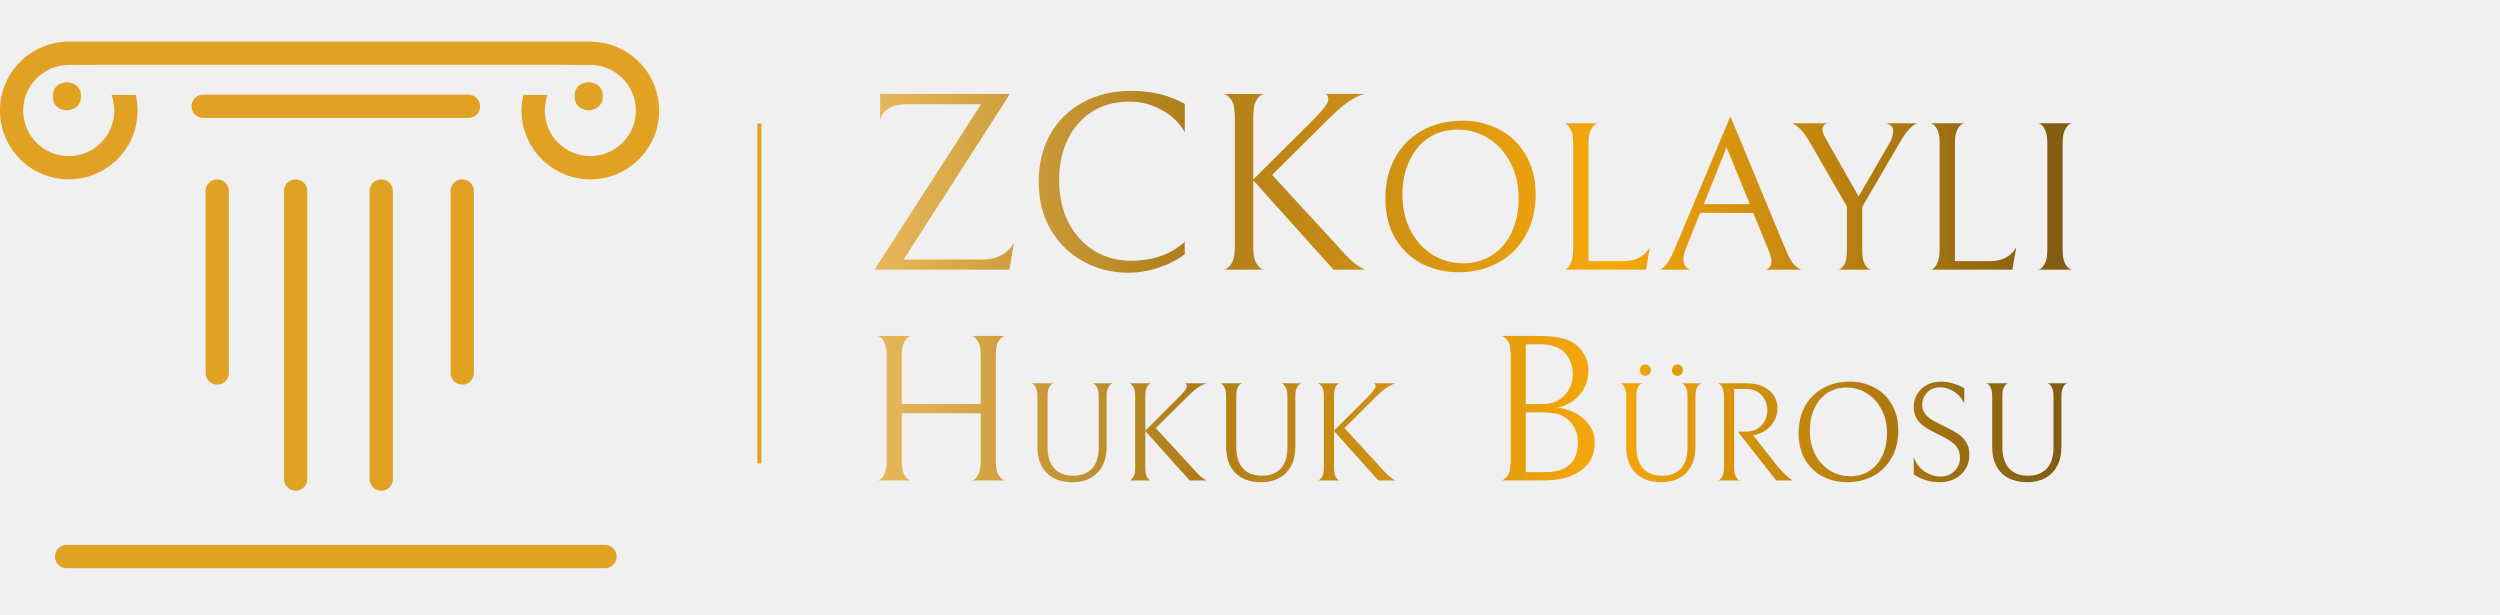
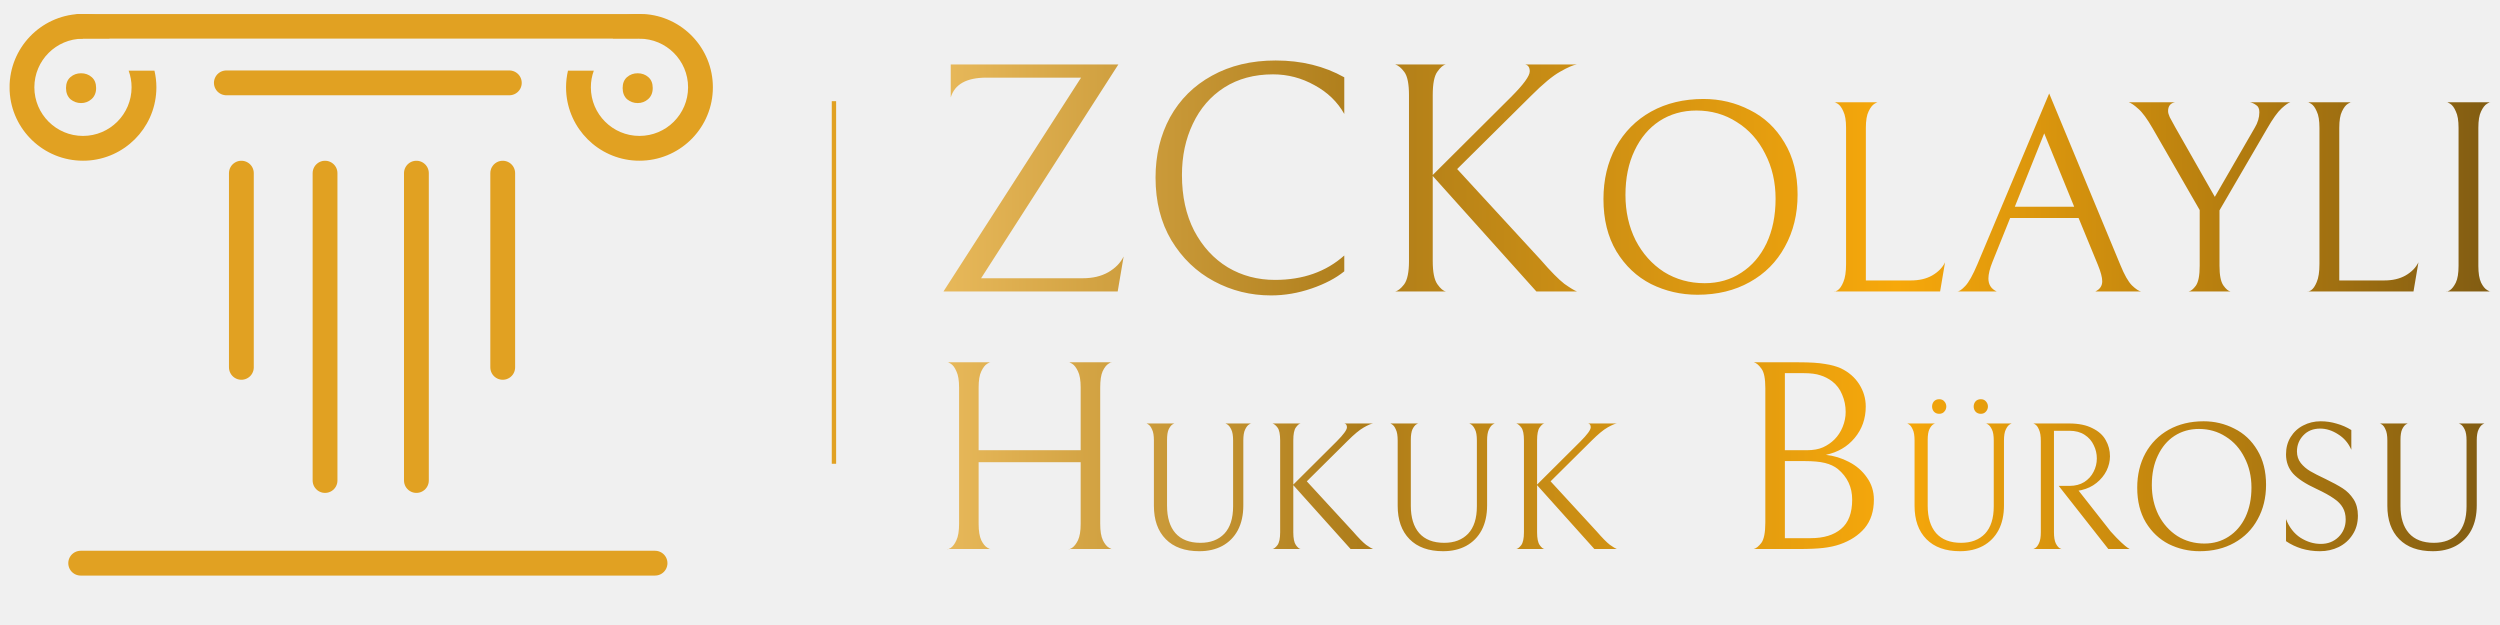
- <svg xmlns="http://www.w3.org/2000/svg" width="57" height="14" viewBox="0 0 57 14" fill="none">
+ <svg xmlns="http://www.w3.org/2000/svg" width="180" height="45" viewBox="0 0 180 45" fill="none">
  <g clip-path="url(#clip0_2031_509)">
    <g clip-path="url(#clip1_2031_509)">
-       <line x1="1.519" y1="12.69" x2="13.794" y2="12.69" stroke="#E1A122" stroke-width="0.53" stroke-linecap="round" />
-       <line x1="6.74" y1="4.355" x2="6.74" y2="10.923" stroke="#E1A122" stroke-width="0.53" stroke-linecap="round" />
-       <line x1="8.693" y1="4.355" x2="8.693" y2="10.923" stroke="#E1A122" stroke-width="0.53" stroke-linecap="round" />
-       <line x1="10.539" y1="4.355" x2="10.539" y2="8.505" stroke="#E1A122" stroke-width="0.53" stroke-linecap="round" />
-       <line x1="4.632" y1="2.424" x2="10.68" y2="2.424" stroke="#E1A122" stroke-width="0.53" stroke-linecap="round" />
-       <path d="M13.423 2.514C13.338 2.514 13.263 2.487 13.195 2.432C13.132 2.373 13.101 2.293 13.101 2.193C13.101 2.092 13.132 2.014 13.195 1.959C13.259 1.905 13.334 1.877 13.423 1.877C13.511 1.877 13.587 1.905 13.65 1.959C13.713 2.014 13.744 2.092 13.744 2.193C13.744 2.293 13.711 2.373 13.643 2.432C13.58 2.487 13.507 2.514 13.423 2.514Z" fill="#E1A122" />
-       <path d="M1.526 2.514C1.442 2.514 1.366 2.487 1.299 2.432C1.236 2.373 1.204 2.293 1.204 2.193C1.204 2.092 1.236 2.014 1.299 1.959C1.362 1.905 1.438 1.877 1.526 1.877C1.614 1.877 1.69 1.905 1.753 1.959C1.816 2.014 1.848 2.092 1.848 2.193C1.848 2.293 1.814 2.373 1.747 2.432C1.684 2.487 1.61 2.514 1.526 2.514Z" fill="#E1A122" />
-       <line x1="4.953" y1="4.355" x2="4.953" y2="8.505" stroke="#E1A122" stroke-width="0.53" stroke-linecap="round" />
-       <line x1="1.519" y1="1.213" x2="13.427" y2="1.213" stroke="#E1A122" stroke-width="0.53" stroke-linecap="round" />
-       <path d="M13.62 0.959C14.411 1.039 15.028 1.708 15.028 2.521L15.021 2.681C14.94 3.472 14.272 4.089 13.46 4.089L13.299 4.081C12.561 4.006 11.973 3.419 11.898 2.681L11.891 2.521C11.891 2.398 11.906 2.279 11.933 2.165H12.485C12.445 2.276 12.421 2.395 12.421 2.521C12.421 3.094 12.886 3.558 13.46 3.559C14.033 3.558 14.498 3.094 14.498 2.521C14.498 1.947 14.034 1.482 13.461 1.481V1.476H12.892V1.059C13.068 0.99 13.259 0.951 13.46 0.951L13.62 0.959Z" fill="#E1A122" />
-       <path d="M1.407 0.959C0.616 1.039 -0.001 1.708 -0.001 2.521L0.007 2.681C0.087 3.472 0.755 4.089 1.567 4.089L1.729 4.081C2.467 4.006 3.054 3.419 3.129 2.681L3.137 2.521C3.137 2.398 3.121 2.279 3.095 2.165H2.542C2.583 2.276 2.606 2.395 2.606 2.521C2.606 3.094 2.141 3.558 1.567 3.559C0.994 3.558 0.529 3.094 0.529 2.521C0.529 1.947 0.994 1.482 1.567 1.481V1.476H2.133V1.058C1.957 0.99 1.767 0.951 1.567 0.951L1.407 0.959Z" fill="#E1A122" />
-       <path d="M20.696 2.375C20.347 2.375 20.137 2.491 20.067 2.724V2.142H23.026L20.603 5.916H22.397C22.571 5.916 22.721 5.881 22.845 5.811C22.973 5.737 23.064 5.644 23.119 5.531L23.014 6.148H19.939L22.368 2.375H20.696ZM27.013 5.793C26.865 5.914 26.673 6.014 26.436 6.096C26.2 6.178 25.961 6.218 25.72 6.218C25.359 6.218 25.023 6.135 24.713 5.968C24.402 5.801 24.152 5.56 23.962 5.246C23.775 4.931 23.682 4.563 23.682 4.139C23.682 3.743 23.767 3.388 23.938 3.074C24.113 2.759 24.36 2.515 24.678 2.34C25 2.161 25.375 2.072 25.802 2.072C26.256 2.072 26.66 2.171 27.013 2.369V3.016C26.893 2.802 26.718 2.633 26.489 2.509C26.26 2.381 26.015 2.317 25.755 2.317C25.425 2.317 25.138 2.394 24.893 2.55C24.653 2.705 24.468 2.918 24.34 3.19C24.212 3.458 24.148 3.759 24.148 4.093C24.148 4.469 24.22 4.797 24.363 5.077C24.511 5.356 24.709 5.572 24.957 5.723C25.206 5.871 25.483 5.945 25.79 5.945C26.283 5.945 26.691 5.801 27.013 5.514V5.793ZM30.403 6.148L28.574 4.11V5.613C28.574 5.807 28.601 5.943 28.656 6.02C28.71 6.098 28.761 6.141 28.807 6.148H27.91C27.957 6.141 28.009 6.1 28.067 6.026C28.126 5.949 28.155 5.811 28.155 5.613V2.684C28.155 2.486 28.128 2.35 28.073 2.276C28.019 2.202 27.965 2.158 27.91 2.142H28.807C28.761 2.15 28.71 2.192 28.656 2.27C28.601 2.344 28.574 2.482 28.574 2.684V4.093L29.954 2.719C30.176 2.497 30.286 2.346 30.286 2.264C30.286 2.194 30.259 2.154 30.205 2.142H31.119C31.057 2.15 30.958 2.192 30.822 2.27C30.69 2.344 30.519 2.486 30.309 2.695L29.005 3.988L30.478 5.589C30.657 5.795 30.797 5.937 30.898 6.014C31.003 6.088 31.076 6.133 31.119 6.148H30.403ZM31.587 4.518C31.587 4.175 31.66 3.869 31.805 3.601C31.954 3.332 32.161 3.124 32.427 2.975C32.695 2.826 33.004 2.752 33.353 2.752C33.645 2.752 33.916 2.816 34.169 2.946C34.424 3.072 34.628 3.263 34.78 3.518C34.935 3.774 35.013 4.081 35.013 4.44C35.013 4.783 34.939 5.089 34.79 5.357C34.644 5.626 34.437 5.835 34.169 5.983C33.904 6.132 33.596 6.207 33.247 6.207C32.956 6.207 32.682 6.144 32.427 6.017C32.174 5.888 31.971 5.696 31.815 5.44C31.663 5.184 31.587 4.877 31.587 4.518ZM34.625 4.513C34.625 4.219 34.563 3.953 34.441 3.717C34.321 3.478 34.154 3.292 33.941 3.159C33.73 3.023 33.493 2.955 33.227 2.955C32.985 2.955 32.768 3.017 32.577 3.14C32.389 3.263 32.242 3.437 32.136 3.664C32.029 3.887 31.975 4.147 31.975 4.445C31.975 4.74 32.035 5.006 32.155 5.246C32.278 5.482 32.444 5.668 32.655 5.804C32.868 5.937 33.108 6.003 33.373 6.003C33.615 6.003 33.831 5.941 34.018 5.818C34.209 5.696 34.358 5.522 34.465 5.299C34.572 5.073 34.625 4.811 34.625 4.513ZM35.869 3.261C35.869 3.132 35.853 3.035 35.82 2.97C35.791 2.902 35.757 2.857 35.718 2.834C35.68 2.811 35.66 2.803 35.66 2.81H36.432C36.432 2.803 36.413 2.811 36.374 2.834C36.335 2.857 36.299 2.902 36.267 2.97C36.234 3.035 36.218 3.132 36.218 3.261V5.954H37.014C37.16 5.954 37.284 5.925 37.388 5.867C37.495 5.806 37.571 5.728 37.616 5.634L37.529 6.148H35.66C35.66 6.158 35.68 6.152 35.718 6.129C35.757 6.103 35.791 6.055 35.82 5.983C35.853 5.909 35.869 5.802 35.869 5.663V3.261ZM38.764 4.853L38.454 5.624C38.405 5.744 38.381 5.843 38.381 5.92C38.381 6.027 38.43 6.103 38.527 6.148H37.833C37.865 6.148 37.912 6.116 37.973 6.051C38.035 5.987 38.106 5.859 38.187 5.668L39.453 2.654L40.71 5.683C40.782 5.857 40.849 5.977 40.914 6.042C40.982 6.106 41.035 6.142 41.074 6.148H40.269C40.35 6.11 40.39 6.05 40.39 5.969C40.39 5.901 40.364 5.804 40.312 5.678L39.973 4.853H38.764ZM39.895 4.654L39.366 3.358L38.847 4.654H39.895ZM43.712 2.81C43.679 2.816 43.627 2.852 43.556 2.917C43.485 2.981 43.399 3.101 43.299 3.276L42.459 4.717V5.697C42.459 5.862 42.482 5.977 42.527 6.042C42.573 6.106 42.615 6.142 42.654 6.148H41.916C41.955 6.142 41.997 6.108 42.042 6.047C42.087 5.982 42.11 5.865 42.11 5.697V4.712L41.28 3.271C41.183 3.103 41.099 2.988 41.028 2.926C40.957 2.862 40.9 2.823 40.858 2.81H41.673C41.593 2.826 41.552 2.878 41.552 2.965C41.552 2.994 41.562 3.03 41.581 3.072C41.6 3.111 41.631 3.167 41.673 3.242L42.377 4.479L43.081 3.261C43.136 3.17 43.163 3.078 43.163 2.984C43.163 2.923 43.144 2.881 43.105 2.858C43.069 2.832 43.034 2.816 42.998 2.81H43.712ZM44.224 3.261C44.224 3.132 44.208 3.035 44.175 2.97C44.146 2.902 44.112 2.857 44.073 2.834C44.035 2.811 44.015 2.803 44.015 2.81H44.787C44.787 2.803 44.767 2.811 44.728 2.834C44.69 2.857 44.654 2.902 44.622 2.97C44.589 3.035 44.573 3.132 44.573 3.261V5.954H45.369C45.515 5.954 45.639 5.925 45.743 5.867C45.849 5.806 45.925 5.728 45.971 5.634L45.883 6.148H44.015C44.015 6.158 44.035 6.152 44.073 6.129C44.112 6.103 44.146 6.055 44.175 5.983C44.208 5.909 44.224 5.802 44.224 5.663V3.261ZM46.465 6.148C46.465 6.158 46.484 6.152 46.523 6.129C46.562 6.103 46.598 6.058 46.63 5.993C46.662 5.925 46.679 5.827 46.679 5.697V3.261C46.679 3.132 46.662 3.035 46.63 2.97C46.601 2.902 46.567 2.857 46.528 2.834C46.489 2.811 46.47 2.803 46.47 2.81H47.242C47.242 2.803 47.222 2.811 47.183 2.834C47.144 2.857 47.109 2.902 47.077 2.97C47.044 3.035 47.028 3.132 47.028 3.261V5.697C47.028 5.827 47.044 5.925 47.077 5.993C47.109 6.058 47.144 6.102 47.183 6.124C47.222 6.147 47.242 6.155 47.242 6.148H46.465Z" fill="url(#paint0_linear_2031_509)" />
-       <path d="M22.15 10.955C22.15 10.965 22.169 10.958 22.207 10.936C22.246 10.91 22.281 10.866 22.313 10.802C22.345 10.735 22.36 10.637 22.36 10.51V9.422H20.559V10.51C20.559 10.637 20.576 10.735 20.607 10.802C20.639 10.866 20.674 10.909 20.713 10.931C20.751 10.954 20.77 10.961 20.77 10.955H20.009C20.009 10.965 20.028 10.958 20.066 10.936C20.105 10.91 20.138 10.866 20.167 10.802C20.199 10.735 20.215 10.637 20.215 10.51V8.105C20.215 7.977 20.199 7.882 20.167 7.818C20.138 7.751 20.105 7.706 20.066 7.684C20.028 7.661 20.009 7.653 20.009 7.66H20.77C20.77 7.653 20.751 7.661 20.713 7.684C20.674 7.706 20.639 7.751 20.607 7.818C20.576 7.882 20.559 7.977 20.559 8.105V9.212H22.36V8.105C22.36 7.977 22.345 7.882 22.313 7.818C22.281 7.751 22.246 7.706 22.207 7.684C22.169 7.661 22.15 7.653 22.15 7.66H22.911C22.911 7.65 22.892 7.658 22.854 7.684C22.816 7.706 22.78 7.751 22.748 7.818C22.72 7.882 22.705 7.977 22.705 8.105V10.51C22.705 10.637 22.721 10.735 22.753 10.802C22.785 10.866 22.82 10.909 22.859 10.931C22.897 10.954 22.916 10.961 22.916 10.955H22.15ZM25.231 10.185C25.231 10.355 25.199 10.501 25.134 10.623C25.07 10.744 24.979 10.836 24.861 10.9C24.745 10.963 24.609 10.994 24.455 10.994C24.199 10.994 24.002 10.923 23.862 10.781C23.723 10.639 23.653 10.443 23.653 10.192V9.039C23.653 8.953 23.642 8.889 23.621 8.846C23.601 8.801 23.579 8.77 23.553 8.755C23.529 8.74 23.518 8.735 23.518 8.739H24.02C24.02 8.735 24.007 8.74 23.981 8.755C23.958 8.77 23.935 8.799 23.914 8.842C23.895 8.885 23.885 8.948 23.885 9.029V10.192C23.885 10.4 23.934 10.561 24.033 10.675C24.134 10.789 24.281 10.846 24.474 10.846C24.652 10.846 24.793 10.792 24.896 10.685C24.999 10.575 25.051 10.414 25.051 10.201V9.039C25.051 8.953 25.04 8.889 25.018 8.846C24.997 8.801 24.973 8.77 24.948 8.755C24.922 8.74 24.909 8.735 24.909 8.739H25.373C25.373 8.735 25.36 8.74 25.334 8.755C25.308 8.77 25.285 8.801 25.263 8.846C25.242 8.889 25.231 8.953 25.231 9.039V10.185ZM27.124 10.955L26.113 9.828V10.659C26.113 10.766 26.128 10.841 26.158 10.884C26.188 10.927 26.216 10.951 26.242 10.955H25.746C25.772 10.951 25.801 10.928 25.833 10.887C25.865 10.845 25.881 10.768 25.881 10.659V9.039C25.881 8.929 25.866 8.854 25.836 8.813C25.806 8.773 25.776 8.748 25.746 8.739H26.242C26.216 8.744 26.188 8.767 26.158 8.81C26.128 8.851 26.113 8.927 26.113 9.039V9.818L26.876 9.058C26.999 8.936 27.06 8.852 27.06 8.807C27.06 8.768 27.045 8.746 27.015 8.739H27.52C27.486 8.744 27.431 8.767 27.356 8.81C27.283 8.851 27.189 8.929 27.073 9.045L26.352 9.76L27.166 10.646C27.265 10.76 27.342 10.838 27.398 10.881C27.456 10.922 27.497 10.947 27.52 10.955H27.124ZM29.534 10.185C29.534 10.355 29.501 10.501 29.437 10.623C29.372 10.744 29.281 10.836 29.163 10.9C29.047 10.963 28.912 10.994 28.757 10.994C28.502 10.994 28.304 10.923 28.165 10.781C28.025 10.639 27.956 10.443 27.956 10.192V9.039C27.956 8.953 27.945 8.889 27.923 8.846C27.904 8.801 27.881 8.77 27.856 8.755C27.832 8.74 27.82 8.735 27.82 8.739H28.323C28.323 8.735 28.31 8.74 28.284 8.755C28.26 8.77 28.238 8.799 28.216 8.842C28.197 8.885 28.187 8.948 28.187 9.029V10.192C28.187 10.4 28.237 10.561 28.335 10.675C28.436 10.789 28.584 10.846 28.777 10.846C28.955 10.846 29.096 10.792 29.199 10.685C29.302 10.575 29.353 10.414 29.353 10.201V9.039C29.353 8.953 29.342 8.889 29.321 8.846C29.299 8.801 29.276 8.77 29.25 8.755C29.224 8.74 29.212 8.735 29.212 8.739H29.675C29.675 8.735 29.662 8.74 29.637 8.755C29.611 8.77 29.587 8.801 29.566 8.846C29.544 8.889 29.534 8.953 29.534 9.039V10.185ZM31.427 10.955L30.416 9.828V10.659C30.416 10.766 30.431 10.841 30.461 10.884C30.491 10.927 30.519 10.951 30.544 10.955H30.049C30.074 10.951 30.103 10.928 30.136 10.887C30.168 10.845 30.184 10.768 30.184 10.659V9.039C30.184 8.929 30.169 8.854 30.139 8.813C30.109 8.773 30.079 8.748 30.049 8.739H30.544C30.519 8.744 30.491 8.767 30.461 8.81C30.431 8.851 30.416 8.927 30.416 9.039V9.818L31.179 9.058C31.301 8.936 31.363 8.852 31.363 8.807C31.363 8.768 31.348 8.746 31.317 8.739H31.823C31.789 8.744 31.734 8.767 31.659 8.81C31.586 8.851 31.491 8.929 31.375 9.045L30.654 9.76L31.469 10.646C31.567 10.76 31.645 10.838 31.701 10.881C31.759 10.922 31.799 10.947 31.823 10.955H31.427ZM35.756 10.874C35.673 10.902 35.578 10.923 35.469 10.936C35.364 10.949 35.217 10.955 35.028 10.955H34.238C34.279 10.945 34.324 10.91 34.372 10.85C34.42 10.786 34.444 10.665 34.444 10.486V8.115C34.444 7.949 34.422 7.835 34.377 7.775C34.332 7.711 34.288 7.672 34.243 7.66H35.028C35.233 7.66 35.388 7.669 35.493 7.688C35.602 7.704 35.696 7.73 35.776 7.765C35.916 7.832 36.025 7.926 36.101 8.048C36.178 8.169 36.216 8.3 36.216 8.44C36.216 8.654 36.151 8.84 36.02 8.996C35.892 9.149 35.723 9.248 35.512 9.293C35.656 9.309 35.791 9.35 35.919 9.418C36.05 9.485 36.156 9.576 36.235 9.691C36.318 9.806 36.36 9.936 36.36 10.083C36.36 10.288 36.306 10.455 36.197 10.586C36.089 10.714 35.942 10.81 35.756 10.874ZM35.622 7.995C35.558 7.947 35.49 7.912 35.416 7.89C35.343 7.864 35.244 7.851 35.119 7.851H34.789V9.212H35.177C35.292 9.212 35.388 9.194 35.464 9.159C35.541 9.124 35.608 9.077 35.665 9.02C35.726 8.959 35.774 8.886 35.809 8.8C35.844 8.713 35.862 8.626 35.862 8.536C35.862 8.428 35.841 8.325 35.8 8.23C35.761 8.134 35.702 8.056 35.622 7.995ZM35.723 9.542C35.662 9.494 35.587 9.459 35.498 9.437C35.408 9.414 35.287 9.403 35.134 9.403H34.789V10.764H35.244C35.474 10.764 35.653 10.709 35.78 10.601C35.911 10.492 35.977 10.32 35.977 10.083C35.977 9.863 35.892 9.683 35.723 9.542ZM38.656 10.185C38.656 10.355 38.624 10.501 38.559 10.623C38.495 10.744 38.404 10.836 38.285 10.9C38.169 10.963 38.034 10.994 37.88 10.994C37.624 10.994 37.427 10.923 37.287 10.781C37.148 10.639 37.078 10.443 37.078 10.192V9.039C37.078 8.953 37.067 8.889 37.045 8.846C37.026 8.801 37.004 8.77 36.978 8.755C36.954 8.74 36.943 8.735 36.943 8.739H37.445C37.445 8.735 37.432 8.74 37.406 8.755C37.383 8.77 37.36 8.799 37.339 8.842C37.319 8.885 37.31 8.948 37.31 9.029V10.192C37.31 10.4 37.359 10.561 37.458 10.675C37.559 10.789 37.706 10.846 37.899 10.846C38.077 10.846 38.218 10.792 38.321 10.685C38.424 10.575 38.475 10.414 38.475 10.201V9.039C38.475 8.953 38.465 8.889 38.443 8.846C38.422 8.801 38.398 8.77 38.372 8.755C38.347 8.74 38.334 8.735 38.334 8.739H38.797C38.797 8.735 38.785 8.74 38.759 8.755C38.733 8.77 38.709 8.801 38.688 8.846C38.666 8.889 38.656 8.953 38.656 9.039V10.185ZM37.513 8.569C37.474 8.569 37.443 8.556 37.419 8.53C37.398 8.504 37.387 8.474 37.387 8.44C37.387 8.405 37.398 8.375 37.419 8.35C37.443 8.324 37.474 8.311 37.513 8.311C37.551 8.311 37.581 8.324 37.603 8.35C37.626 8.375 37.638 8.405 37.638 8.44C37.638 8.474 37.626 8.504 37.603 8.53C37.581 8.556 37.551 8.569 37.513 8.569ZM38.247 8.569C38.208 8.569 38.177 8.556 38.153 8.53C38.132 8.504 38.121 8.474 38.121 8.44C38.121 8.405 38.132 8.375 38.153 8.35C38.177 8.324 38.208 8.311 38.247 8.311C38.285 8.311 38.316 8.324 38.337 8.35C38.361 8.375 38.372 8.405 38.372 8.44C38.372 8.474 38.361 8.504 38.337 8.53C38.316 8.556 38.285 8.569 38.247 8.569ZM39.815 9.841C39.914 9.841 39.999 9.818 40.072 9.773C40.145 9.726 40.2 9.666 40.237 9.593C40.275 9.518 40.295 9.439 40.295 9.358C40.295 9.274 40.276 9.196 40.24 9.123C40.206 9.047 40.152 8.986 40.079 8.939C40.006 8.892 39.917 8.868 39.812 8.868H39.538V10.659C39.538 10.745 39.549 10.81 39.57 10.855C39.592 10.898 39.615 10.927 39.641 10.942C39.667 10.955 39.68 10.959 39.68 10.955H39.168C39.168 10.959 39.181 10.954 39.206 10.939C39.232 10.924 39.255 10.895 39.274 10.852C39.295 10.809 39.306 10.745 39.306 10.659V9.049C39.306 8.961 39.295 8.894 39.274 8.849C39.255 8.802 39.232 8.77 39.206 8.755C39.181 8.738 39.168 8.733 39.168 8.739H39.805C39.973 8.739 40.11 8.767 40.218 8.823C40.327 8.877 40.405 8.948 40.453 9.036C40.502 9.122 40.527 9.216 40.527 9.319C40.527 9.405 40.506 9.49 40.465 9.573C40.425 9.655 40.366 9.727 40.288 9.789C40.213 9.849 40.125 9.891 40.024 9.915L39.973 9.925L40.539 10.646C40.615 10.73 40.677 10.794 40.726 10.839C40.776 10.884 40.811 10.914 40.833 10.929C40.856 10.944 40.87 10.953 40.874 10.955H40.498L39.622 9.841H39.815ZM41.008 9.873C41.008 9.645 41.056 9.443 41.152 9.264C41.251 9.086 41.389 8.948 41.565 8.849C41.743 8.75 41.948 8.701 42.18 8.701C42.373 8.701 42.553 8.744 42.721 8.83C42.89 8.913 43.026 9.04 43.127 9.21C43.23 9.379 43.281 9.583 43.281 9.821C43.281 10.049 43.232 10.252 43.133 10.43C43.036 10.608 42.899 10.747 42.721 10.846C42.545 10.944 42.341 10.994 42.109 10.994C41.916 10.994 41.734 10.952 41.565 10.868C41.397 10.782 41.262 10.655 41.159 10.485C41.058 10.315 41.008 10.111 41.008 9.873ZM43.023 9.87C43.023 9.674 42.983 9.498 42.901 9.342C42.822 9.183 42.711 9.059 42.569 8.971C42.43 8.881 42.272 8.836 42.096 8.836C41.935 8.836 41.791 8.877 41.664 8.958C41.54 9.04 41.442 9.156 41.371 9.306C41.3 9.454 41.265 9.627 41.265 9.825C41.265 10.02 41.305 10.197 41.384 10.356C41.466 10.513 41.576 10.636 41.716 10.726C41.858 10.814 42.017 10.858 42.193 10.858C42.354 10.858 42.496 10.818 42.621 10.736C42.748 10.655 42.846 10.54 42.917 10.392C42.988 10.241 43.023 10.067 43.023 9.87ZM44.232 10.994C44.121 10.994 44.013 10.979 43.91 10.949C43.807 10.916 43.715 10.872 43.633 10.817V10.427C43.689 10.571 43.774 10.68 43.888 10.755C44.004 10.828 44.124 10.865 44.248 10.865C44.373 10.865 44.477 10.824 44.561 10.742C44.645 10.659 44.687 10.556 44.687 10.433C44.687 10.352 44.669 10.282 44.635 10.224C44.603 10.166 44.55 10.112 44.477 10.063C44.404 10.011 44.301 9.955 44.168 9.892C43.981 9.806 43.845 9.717 43.759 9.625C43.675 9.531 43.633 9.417 43.633 9.284C43.633 9.17 43.66 9.069 43.714 8.981C43.77 8.891 43.844 8.822 43.936 8.775C44.031 8.725 44.134 8.701 44.245 8.701C44.342 8.701 44.436 8.715 44.529 8.743C44.621 8.768 44.707 8.806 44.786 8.855V9.203C44.735 9.085 44.656 8.994 44.551 8.929C44.448 8.863 44.343 8.83 44.236 8.83C44.113 8.83 44.014 8.869 43.939 8.949C43.864 9.028 43.827 9.123 43.827 9.232C43.827 9.312 43.849 9.38 43.894 9.438C43.939 9.494 43.994 9.541 44.059 9.58C44.125 9.619 44.217 9.666 44.335 9.722C44.456 9.78 44.554 9.833 44.632 9.883C44.709 9.932 44.773 9.996 44.825 10.076C44.877 10.155 44.902 10.252 44.902 10.366C44.902 10.495 44.871 10.606 44.809 10.701C44.749 10.795 44.667 10.868 44.564 10.92C44.463 10.969 44.353 10.994 44.232 10.994ZM47 10.185C47 10.355 46.968 10.501 46.903 10.623C46.839 10.744 46.748 10.836 46.63 10.9C46.514 10.963 46.378 10.994 46.224 10.994C45.968 10.994 45.771 10.923 45.631 10.781C45.492 10.639 45.422 10.443 45.422 10.192V9.039C45.422 8.953 45.411 8.889 45.39 8.846C45.37 8.801 45.348 8.77 45.322 8.755C45.298 8.74 45.286 8.735 45.286 8.739H45.789C45.789 8.735 45.776 8.74 45.75 8.755C45.727 8.77 45.704 8.799 45.683 8.842C45.663 8.885 45.654 8.948 45.654 9.029V10.192C45.654 10.4 45.703 10.561 45.802 10.675C45.903 10.789 46.05 10.846 46.243 10.846C46.421 10.846 46.562 10.792 46.665 10.685C46.768 10.575 46.819 10.414 46.819 10.201V9.039C46.819 8.953 46.809 8.889 46.787 8.846C46.766 8.801 46.742 8.77 46.716 8.755C46.691 8.74 46.678 8.735 46.678 8.739H47.142C47.142 8.735 47.129 8.74 47.103 8.755C47.077 8.77 47.053 8.801 47.032 8.846C47.011 8.889 47 8.953 47 9.039V10.185Z" fill="url(#paint1_linear_2031_509)" />
-       <line x1="17.314" y1="2.816" x2="17.314" y2="10.565" stroke="#E1A122" stroke-width="0.093" />
+       <line x1="5.809" y1="40.548" x2="47.163" y2="40.548" stroke="#E1A122" stroke-width="1.786" stroke-linecap="round" />
+       <line x1="23.403" y1="12.467" x2="23.403" y2="34.596" stroke="#E1A122" stroke-width="1.786" stroke-linecap="round" />
+       <line x1="29.981" y1="12.467" x2="29.981" y2="34.596" stroke="#E1A122" stroke-width="1.786" stroke-linecap="round" />
+       <line x1="36.196" y1="12.467" x2="36.196" y2="26.45" stroke="#E1A122" stroke-width="1.786" stroke-linecap="round" />
+       <line x1="16.297" y1="5.966" x2="36.672" y2="5.966" stroke="#E1A122" stroke-width="1.786" stroke-linecap="round" />
+       <path d="M45.913 7.421C45.63 7.421 45.375 7.329 45.148 7.145C44.936 6.947 44.83 6.678 44.83 6.338C44.83 5.998 44.936 5.736 45.148 5.552C45.361 5.367 45.616 5.275 45.913 5.275C46.211 5.275 46.466 5.367 46.678 5.552C46.891 5.736 46.997 5.998 46.997 6.338C46.997 6.678 46.884 6.947 46.657 7.145C46.444 7.329 46.197 7.421 45.913 7.421Z" fill="#E1A122" />
+       <path d="M5.837 7.421C5.554 7.421 5.299 7.329 5.072 7.145C4.86 6.947 4.753 6.678 4.753 6.338C4.753 5.998 4.86 5.736 5.072 5.552C5.285 5.367 5.54 5.275 5.837 5.275C6.135 5.275 6.39 5.367 6.602 5.552C6.815 5.736 6.921 5.998 6.921 6.338C6.921 6.678 6.807 6.947 6.581 7.145C6.368 7.329 6.12 7.421 5.837 7.421Z" fill="#E1A122" />
+       <line x1="17.379" y1="12.467" x2="17.379" y2="26.45" stroke="#E1A122" stroke-width="1.786" stroke-linecap="round" />
+       <line x1="5.809" y1="1.884" x2="45.928" y2="1.884" stroke="#E1A122" stroke-width="1.786" stroke-linecap="round" />
+       <path d="M46.313 1.007C49.106 1.148 51.327 3.458 51.327 6.286L51.32 6.558C51.179 9.351 48.87 11.571 46.042 11.571L45.77 11.565C43.067 11.427 40.9 9.26 40.763 6.558L40.756 6.286C40.756 5.875 40.805 5.474 40.894 5.09H42.753C42.617 5.463 42.542 5.866 42.542 6.286C42.542 8.219 44.109 9.786 46.042 9.786C47.975 9.786 49.542 8.219 49.542 6.286C49.542 4.354 47.975 2.786 46.042 2.786C46.041 2.786 46.039 2.786 46.038 2.786V2.765H44.132V1.357C44.724 1.128 45.368 1 46.042 1L46.313 1.007Z" fill="#E1A122" />
+       <path d="M5.702 1.007C2.909 1.148 0.689 3.458 0.688 6.286L0.695 6.558C0.837 9.351 3.146 11.571 5.974 11.571L6.246 11.565C8.949 11.427 11.116 9.26 11.253 6.558L11.26 6.286C11.26 5.875 11.211 5.474 11.122 5.09H9.263C9.399 5.463 9.474 5.866 9.474 6.286C9.473 8.219 7.906 9.786 5.974 9.786C4.041 9.786 2.474 8.219 2.474 6.286C2.474 4.355 4.039 2.788 5.97 2.786V2.765H7.879V1.355C7.288 1.127 6.645 1 5.974 1L5.702 1.007Z" fill="#E1A122" />
+       <path d="M71.019 5.59C69.594 5.59 68.738 6.065 68.453 7.016V4.64H80.522L70.639 20.034H77.956C78.669 20.034 79.278 19.892 79.785 19.607C80.308 19.306 80.68 18.925 80.902 18.466L80.474 20.984H67.931L77.837 5.59H71.019ZM96.788 19.535C96.186 20.026 95.402 20.438 94.436 20.771C93.47 21.103 92.496 21.27 91.514 21.27C90.041 21.27 88.671 20.929 87.404 20.248C86.137 19.567 85.116 18.585 84.34 17.302C83.579 16.019 83.199 14.515 83.199 12.788C83.199 11.173 83.548 9.724 84.245 8.441C84.957 7.158 85.963 6.16 87.262 5.448C88.576 4.719 90.105 4.355 91.847 4.355C93.7 4.355 95.347 4.759 96.788 5.566V8.203C96.297 7.332 95.585 6.643 94.65 6.137C93.716 5.614 92.718 5.353 91.657 5.353C90.311 5.353 89.138 5.669 88.141 6.303C87.159 6.936 86.406 7.807 85.884 8.916C85.361 10.009 85.1 11.236 85.1 12.598C85.1 14.135 85.393 15.473 85.979 16.613C86.581 17.753 87.388 18.633 88.402 19.25C89.416 19.852 90.548 20.153 91.799 20.153C93.811 20.153 95.474 19.567 96.788 18.395V19.535ZM110.617 20.984L103.157 12.67V18.799C103.157 19.591 103.268 20.145 103.49 20.462C103.712 20.779 103.918 20.953 104.108 20.984H100.449C100.639 20.953 100.853 20.786 101.09 20.485C101.328 20.169 101.447 19.607 101.447 18.799V6.849C101.447 6.042 101.336 5.487 101.114 5.186C100.893 4.885 100.671 4.703 100.449 4.64H104.108C103.918 4.672 103.712 4.846 103.49 5.163C103.268 5.463 103.157 6.026 103.157 6.849V12.598L108.788 6.992C109.69 6.089 110.142 5.471 110.142 5.139C110.142 4.854 110.031 4.687 109.809 4.64H113.539C113.285 4.672 112.882 4.846 112.327 5.163C111.789 5.463 111.092 6.042 110.237 6.897L104.915 12.171L110.926 18.704C111.654 19.543 112.224 20.121 112.636 20.438C113.064 20.739 113.365 20.921 113.539 20.984H110.617ZM115.449 14.332C115.449 12.934 115.746 11.686 116.34 10.591C116.947 9.495 117.791 8.644 118.874 8.037C119.969 7.43 121.23 7.126 122.655 7.126C123.843 7.126 124.951 7.39 125.981 7.918C127.024 8.433 127.855 9.212 128.475 10.254C129.109 11.297 129.426 12.551 129.426 14.016C129.426 15.415 129.122 16.662 128.515 17.757C127.921 18.853 127.076 19.704 125.981 20.311C124.899 20.918 123.645 21.222 122.219 21.222C121.032 21.222 119.916 20.965 118.874 20.45C117.844 19.922 117.013 19.137 116.379 18.094C115.759 17.051 115.449 15.797 115.449 14.332ZM127.842 14.313C127.842 13.112 127.591 12.03 127.09 11.066C126.601 10.089 125.921 9.33 125.05 8.789C124.193 8.235 123.222 7.958 122.14 7.958C121.15 7.958 120.266 8.209 119.487 8.71C118.722 9.212 118.121 9.924 117.686 10.848C117.25 11.759 117.033 12.821 117.033 14.036C117.033 15.237 117.277 16.326 117.765 17.302C118.267 18.266 118.946 19.024 119.804 19.579C120.675 20.12 121.652 20.39 122.734 20.39C123.724 20.39 124.602 20.14 125.367 19.638C126.146 19.137 126.753 18.43 127.189 17.52C127.624 16.596 127.842 15.527 127.842 14.313ZM132.917 9.205C132.917 8.677 132.851 8.281 132.719 8.017C132.6 7.74 132.462 7.555 132.303 7.463C132.145 7.371 132.066 7.338 132.066 7.364H135.213C135.213 7.338 135.134 7.371 134.976 7.463C134.818 7.555 134.672 7.74 134.54 8.017C134.408 8.281 134.342 8.677 134.342 9.205V20.192H137.589C138.183 20.192 138.691 20.074 139.113 19.836C139.549 19.585 139.859 19.269 140.044 18.886L139.688 20.984H132.066C132.066 21.024 132.145 20.998 132.303 20.905C132.462 20.8 132.6 20.602 132.719 20.311C132.851 20.008 132.917 19.572 132.917 19.005V9.205ZM144.729 15.698L143.462 18.846C143.264 19.335 143.165 19.737 143.165 20.054C143.165 20.489 143.363 20.8 143.759 20.984H140.928C141.06 20.984 141.252 20.852 141.502 20.588C141.753 20.325 142.044 19.803 142.374 19.024L147.541 6.73L152.668 19.084C152.958 19.797 153.236 20.285 153.5 20.549C153.777 20.813 153.994 20.958 154.153 20.984H150.866C151.196 20.826 151.361 20.582 151.361 20.252C151.361 19.975 151.256 19.579 151.045 19.064L149.659 15.698H144.729ZM149.342 14.887L147.184 9.601L145.066 14.887H149.342ZM164.911 7.364C164.779 7.39 164.568 7.536 164.278 7.799C163.987 8.063 163.638 8.552 163.229 9.264L159.804 15.144V19.143C159.804 19.816 159.896 20.285 160.081 20.549C160.266 20.813 160.437 20.958 160.596 20.984H157.586C157.745 20.958 157.916 20.819 158.101 20.569C158.286 20.305 158.378 19.829 158.378 19.143V15.124L154.993 9.245C154.597 8.558 154.254 8.09 153.963 7.839C153.673 7.575 153.442 7.417 153.271 7.364H156.597C156.267 7.43 156.102 7.641 156.102 7.997C156.102 8.116 156.141 8.261 156.22 8.433C156.3 8.591 156.425 8.822 156.597 9.126L159.467 14.174L162.338 9.205C162.562 8.836 162.674 8.459 162.674 8.077C162.674 7.826 162.595 7.654 162.437 7.562C162.291 7.456 162.146 7.39 162.001 7.364H164.911ZM167.001 9.205C167.001 8.677 166.935 8.281 166.803 8.017C166.685 7.74 166.546 7.555 166.388 7.463C166.229 7.371 166.15 7.338 166.15 7.364H169.298C169.298 7.338 169.219 7.371 169.06 7.463C168.902 7.555 168.757 7.74 168.625 8.017C168.493 8.281 168.427 8.677 168.427 9.205V20.192H171.673C172.267 20.192 172.775 20.074 173.198 19.836C173.633 19.585 173.943 19.269 174.128 18.886L173.772 20.984H166.15C166.15 21.024 166.229 20.998 166.388 20.905C166.546 20.8 166.685 20.602 166.803 20.311C166.935 20.008 167.001 19.572 167.001 19.005V9.205ZM176.145 20.984C176.145 21.024 176.224 20.998 176.382 20.905C176.541 20.8 176.686 20.615 176.818 20.351C176.95 20.074 177.016 19.671 177.016 19.143V9.205C177.016 8.677 176.95 8.281 176.818 8.017C176.699 7.74 176.561 7.555 176.402 7.463C176.244 7.371 176.165 7.338 176.165 7.364H179.312C179.312 7.338 179.233 7.371 179.075 7.463C178.916 7.555 178.771 7.74 178.639 8.017C178.507 8.281 178.441 8.677 178.441 9.205V19.143C178.441 19.671 178.507 20.074 178.639 20.351C178.771 20.615 178.916 20.793 179.075 20.885C179.233 20.978 179.312 21.011 179.312 20.984H176.145Z" fill="url(#paint0_linear_2031_509)" />
+       <path d="M76.948 39.529C76.948 39.568 77.026 39.542 77.183 39.451C77.339 39.347 77.482 39.164 77.613 38.904C77.743 38.63 77.808 38.233 77.808 37.712V33.276H70.461V37.712C70.461 38.233 70.526 38.63 70.656 38.904C70.787 39.164 70.93 39.34 71.086 39.432C71.243 39.523 71.321 39.555 71.321 39.529H68.214C68.214 39.568 68.292 39.542 68.448 39.451C68.605 39.347 68.741 39.164 68.859 38.904C68.989 38.63 69.054 38.233 69.054 37.712V27.903C69.054 27.382 68.989 26.991 68.859 26.73C68.741 26.457 68.605 26.274 68.448 26.183C68.292 26.092 68.214 26.059 68.214 26.085H71.321C71.321 26.059 71.243 26.092 71.086 26.183C70.93 26.274 70.787 26.457 70.656 26.73C70.526 26.991 70.461 27.382 70.461 27.903V32.416H77.808V27.903C77.808 27.382 77.743 26.991 77.613 26.73C77.482 26.457 77.339 26.274 77.183 26.183C77.026 26.092 76.948 26.059 76.948 26.085H80.055C80.055 26.046 79.977 26.079 79.821 26.183C79.665 26.274 79.521 26.457 79.391 26.73C79.274 26.991 79.215 27.382 79.215 27.903V37.712C79.215 38.233 79.28 38.63 79.41 38.904C79.541 39.164 79.684 39.34 79.84 39.432C79.997 39.523 80.075 39.555 80.075 39.529H76.948ZM89.519 36.389C89.519 37.081 89.387 37.677 89.124 38.176C88.862 38.666 88.489 39.043 88.008 39.306C87.535 39.56 86.983 39.687 86.352 39.687C85.31 39.687 84.504 39.398 83.935 38.82C83.365 38.242 83.081 37.44 83.081 36.416V31.712C83.081 31.362 83.037 31.099 82.949 30.924C82.871 30.74 82.778 30.617 82.673 30.556C82.577 30.494 82.529 30.473 82.529 30.49H84.579C84.579 30.473 84.526 30.494 84.421 30.556C84.325 30.617 84.233 30.735 84.145 30.91C84.066 31.086 84.027 31.34 84.027 31.672V36.416C84.027 37.265 84.228 37.922 84.631 38.386C85.043 38.85 85.643 39.083 86.431 39.083C87.158 39.083 87.732 38.864 88.152 38.426C88.573 37.979 88.783 37.322 88.783 36.455V31.712C88.783 31.362 88.739 31.099 88.651 30.924C88.564 30.74 88.467 30.617 88.362 30.556C88.257 30.494 88.205 30.473 88.205 30.49H90.097C90.097 30.473 90.044 30.494 89.939 30.556C89.834 30.617 89.737 30.74 89.65 30.924C89.562 31.099 89.519 31.362 89.519 31.712V36.389ZM97.243 39.529L93.117 34.931V38.321C93.117 38.758 93.179 39.065 93.301 39.24C93.424 39.415 93.538 39.512 93.643 39.529H91.62C91.725 39.512 91.843 39.42 91.974 39.253C92.106 39.078 92.171 38.767 92.171 38.321V31.712C92.171 31.265 92.11 30.959 91.987 30.792C91.865 30.626 91.742 30.525 91.62 30.49H93.643C93.538 30.508 93.424 30.604 93.301 30.779C93.179 30.946 93.117 31.256 93.117 31.712V34.891L96.231 31.791C96.73 31.291 96.98 30.95 96.98 30.766C96.98 30.608 96.919 30.516 96.796 30.49H98.859C98.719 30.508 98.495 30.604 98.189 30.779C97.891 30.946 97.505 31.265 97.032 31.738L94.09 34.655L97.414 38.268C97.817 38.732 98.132 39.052 98.359 39.227C98.596 39.394 98.762 39.494 98.859 39.529H97.243ZM107.071 36.389C107.071 37.081 106.94 37.677 106.677 38.176C106.414 38.666 106.042 39.043 105.56 39.306C105.087 39.56 104.535 39.687 103.905 39.687C102.862 39.687 102.057 39.398 101.487 38.82C100.918 38.242 100.633 37.44 100.633 36.416V31.712C100.633 31.362 100.589 31.099 100.502 30.924C100.423 30.74 100.331 30.617 100.226 30.556C100.13 30.494 100.081 30.473 100.081 30.49H102.131C102.131 30.473 102.079 30.494 101.973 30.556C101.877 30.617 101.785 30.735 101.697 30.91C101.619 31.086 101.579 31.34 101.579 31.672V36.416C101.579 37.265 101.781 37.922 102.184 38.386C102.595 38.85 103.195 39.083 103.984 39.083C104.711 39.083 105.284 38.864 105.705 38.426C106.125 37.979 106.335 37.322 106.335 36.455V31.712C106.335 31.362 106.292 31.099 106.204 30.924C106.116 30.74 106.02 30.617 105.915 30.556C105.81 30.494 105.757 30.473 105.757 30.49H107.649C107.649 30.473 107.597 30.494 107.492 30.556C107.386 30.617 107.29 30.74 107.202 30.924C107.115 31.099 107.071 31.362 107.071 31.712V36.389ZM114.795 39.529L110.67 34.931V38.321C110.67 38.758 110.731 39.065 110.854 39.24C110.976 39.415 111.09 39.512 111.195 39.529H109.172C109.277 39.512 109.395 39.42 109.527 39.253C109.658 39.078 109.724 38.767 109.724 38.321V31.712C109.724 31.265 109.663 30.959 109.54 30.792C109.417 30.626 109.295 30.525 109.172 30.49H111.195C111.09 30.508 110.976 30.604 110.854 30.779C110.731 30.946 110.67 31.256 110.67 31.712V34.891L113.784 31.791C114.283 31.291 114.533 30.95 114.533 30.766C114.533 30.608 114.471 30.516 114.349 30.49H116.411C116.271 30.508 116.048 30.604 115.741 30.779C115.443 30.946 115.058 31.265 114.585 31.738L111.642 34.655L114.966 38.268C115.369 38.732 115.684 39.052 115.912 39.227C116.149 39.394 116.315 39.494 116.411 39.529H114.795ZM132.458 39.197C132.119 39.314 131.728 39.399 131.285 39.451C130.856 39.503 130.256 39.529 129.488 39.529H126.264C126.433 39.49 126.615 39.347 126.811 39.099C127.006 38.839 127.104 38.344 127.104 37.614V27.942C127.104 27.264 127.013 26.802 126.83 26.554C126.648 26.294 126.465 26.137 126.283 26.085H129.488C130.321 26.085 130.953 26.125 131.383 26.203C131.826 26.268 132.21 26.372 132.536 26.515C133.109 26.789 133.552 27.173 133.865 27.668C134.177 28.163 134.334 28.697 134.334 29.27C134.334 30.143 134.067 30.899 133.533 31.537C133.012 32.163 132.321 32.566 131.461 32.749C132.048 32.814 132.601 32.983 133.122 33.257C133.656 33.53 134.086 33.902 134.412 34.371C134.751 34.84 134.92 35.374 134.92 35.973C134.92 36.807 134.699 37.491 134.256 38.025C133.813 38.546 133.213 38.937 132.458 39.197ZM131.911 27.453C131.65 27.258 131.37 27.114 131.071 27.023C130.771 26.919 130.367 26.867 129.859 26.867H128.511V32.416H130.093C130.562 32.416 130.953 32.345 131.266 32.202C131.579 32.058 131.852 31.869 132.087 31.635C132.334 31.387 132.53 31.088 132.673 30.736C132.816 30.384 132.888 30.026 132.888 29.661C132.888 29.218 132.803 28.802 132.634 28.411C132.477 28.02 132.236 27.701 131.911 27.453ZM132.321 33.765C132.074 33.569 131.767 33.426 131.403 33.335C131.038 33.244 130.543 33.198 129.918 33.198H128.511V38.748H130.367C131.305 38.748 132.035 38.526 132.556 38.083C133.09 37.64 133.357 36.937 133.357 35.973C133.357 35.074 133.012 34.338 132.321 33.765ZM144.286 36.389C144.286 37.081 144.155 37.677 143.892 38.176C143.629 38.666 143.257 39.043 142.775 39.306C142.302 39.56 141.75 39.687 141.12 39.687C140.078 39.687 139.272 39.398 138.702 38.82C138.133 38.242 137.848 37.44 137.848 36.416V31.712C137.848 31.362 137.805 31.099 137.717 30.924C137.638 30.74 137.546 30.617 137.441 30.556C137.345 30.494 137.297 30.473 137.297 30.49H139.346C139.346 30.473 139.294 30.494 139.188 30.556C139.092 30.617 139 30.735 138.913 30.91C138.834 31.086 138.794 31.34 138.794 31.672V36.416C138.794 37.265 138.996 37.922 139.399 38.386C139.81 38.85 140.41 39.083 141.199 39.083C141.926 39.083 142.499 38.864 142.92 38.426C143.34 37.979 143.55 37.322 143.55 36.455V31.712C143.55 31.362 143.507 31.099 143.419 30.924C143.331 30.74 143.235 30.617 143.13 30.556C143.025 30.494 142.972 30.473 142.972 30.49H144.864C144.864 30.473 144.812 30.494 144.707 30.556C144.601 30.617 144.505 30.74 144.418 30.924C144.33 31.099 144.286 31.362 144.286 31.712V36.389ZM139.622 29.794C139.464 29.794 139.337 29.741 139.241 29.636C139.153 29.531 139.11 29.408 139.11 29.268C139.11 29.128 139.153 29.006 139.241 28.9C139.337 28.795 139.464 28.743 139.622 28.743C139.78 28.743 139.902 28.795 139.99 28.9C140.086 29.006 140.134 29.128 140.134 29.268C140.134 29.408 140.086 29.531 139.99 29.636C139.902 29.741 139.78 29.794 139.622 29.794ZM142.618 29.794C142.46 29.794 142.333 29.741 142.237 29.636C142.149 29.531 142.105 29.408 142.105 29.268C142.105 29.128 142.149 29.006 142.237 28.9C142.333 28.795 142.46 28.743 142.618 28.743C142.775 28.743 142.898 28.795 142.985 28.9C143.082 29.006 143.13 29.128 143.13 29.268C143.13 29.408 143.082 29.531 142.985 29.636C142.898 29.741 142.775 29.794 142.618 29.794ZM149.015 34.983C149.418 34.983 149.768 34.891 150.066 34.708C150.364 34.515 150.587 34.27 150.736 33.972C150.894 33.665 150.972 33.346 150.972 33.013C150.972 32.671 150.898 32.351 150.749 32.054C150.609 31.747 150.39 31.497 150.092 31.305C149.794 31.112 149.431 31.016 149.002 31.016H147.885V38.321C147.885 38.671 147.929 38.938 148.016 39.122C148.104 39.297 148.2 39.415 148.305 39.477C148.41 39.529 148.463 39.547 148.463 39.529H146.374C146.374 39.547 146.427 39.525 146.532 39.464C146.637 39.402 146.729 39.284 146.808 39.109C146.895 38.934 146.939 38.671 146.939 38.321V31.751C146.939 31.392 146.895 31.121 146.808 30.937C146.729 30.744 146.637 30.617 146.532 30.556C146.427 30.486 146.374 30.464 146.374 30.49H148.975C149.659 30.49 150.219 30.604 150.657 30.832C151.104 31.051 151.424 31.34 151.616 31.699C151.818 32.049 151.918 32.435 151.918 32.855C151.918 33.205 151.835 33.551 151.669 33.893C151.502 34.226 151.262 34.519 150.946 34.773C150.64 35.019 150.281 35.189 149.869 35.286L149.659 35.325L151.971 38.268C152.278 38.61 152.532 38.872 152.733 39.056C152.934 39.24 153.079 39.363 153.167 39.424C153.263 39.486 153.32 39.52 153.337 39.529H151.8L148.227 34.983H149.015ZM153.88 35.115C153.88 34.186 154.077 33.359 154.471 32.632C154.874 31.905 155.435 31.34 156.153 30.937C156.88 30.534 157.716 30.332 158.662 30.332C159.451 30.332 160.186 30.508 160.87 30.858C161.562 31.2 162.113 31.716 162.525 32.408C162.946 33.1 163.156 33.932 163.156 34.905C163.156 35.833 162.954 36.661 162.551 37.388C162.157 38.115 161.597 38.68 160.87 39.083C160.151 39.486 159.319 39.687 158.373 39.687C157.585 39.687 156.845 39.516 156.153 39.175C155.47 38.824 154.918 38.303 154.498 37.611C154.086 36.919 153.88 36.087 153.88 35.115ZM162.105 35.102C162.105 34.305 161.938 33.586 161.605 32.947C161.281 32.299 160.83 31.795 160.252 31.436C159.683 31.068 159.039 30.884 158.321 30.884C157.664 30.884 157.077 31.051 156.56 31.384C156.052 31.716 155.654 32.189 155.365 32.802C155.076 33.407 154.931 34.112 154.931 34.918C154.931 35.715 155.093 36.437 155.417 37.086C155.75 37.725 156.201 38.229 156.771 38.596C157.349 38.956 157.997 39.135 158.715 39.135C159.372 39.135 159.954 38.969 160.462 38.636C160.979 38.303 161.382 37.834 161.671 37.23C161.96 36.617 162.105 35.907 162.105 35.102ZM167.036 39.687C166.581 39.687 166.143 39.626 165.722 39.503C165.302 39.372 164.925 39.192 164.593 38.964V37.375C164.82 37.961 165.166 38.408 165.63 38.715C166.103 39.013 166.594 39.161 167.102 39.161C167.61 39.161 168.035 38.995 168.376 38.662C168.718 38.321 168.889 37.9 168.889 37.401C168.889 37.068 168.819 36.783 168.679 36.547C168.547 36.31 168.333 36.091 168.035 35.89C167.737 35.68 167.317 35.448 166.774 35.194C166.012 34.843 165.455 34.48 165.105 34.103C164.763 33.718 164.593 33.254 164.593 32.711C164.593 32.246 164.702 31.835 164.921 31.476C165.149 31.108 165.451 30.827 165.828 30.635C166.213 30.433 166.633 30.332 167.089 30.332C167.483 30.332 167.868 30.389 168.245 30.503C168.622 30.608 168.972 30.762 169.296 30.963V32.382C169.086 31.9 168.766 31.528 168.337 31.265C167.917 30.994 167.487 30.858 167.049 30.858C166.55 30.858 166.147 31.02 165.841 31.344C165.534 31.668 165.381 32.054 165.381 32.5C165.381 32.824 165.473 33.105 165.657 33.341C165.841 33.569 166.064 33.761 166.327 33.919C166.598 34.077 166.975 34.27 167.457 34.497C167.947 34.734 168.35 34.953 168.665 35.154C168.981 35.356 169.244 35.618 169.454 35.943C169.664 36.267 169.769 36.661 169.769 37.125C169.769 37.651 169.642 38.106 169.388 38.491C169.143 38.877 168.81 39.175 168.39 39.385C167.978 39.586 167.527 39.687 167.036 39.687ZM178.326 36.389C178.326 37.081 178.195 37.677 177.932 38.176C177.669 38.666 177.297 39.043 176.815 39.306C176.342 39.56 175.791 39.687 175.16 39.687C174.118 39.687 173.312 39.398 172.743 38.82C172.173 38.242 171.889 37.44 171.889 36.416V31.712C171.889 31.362 171.845 31.099 171.757 30.924C171.678 30.74 171.586 30.617 171.481 30.556C171.385 30.494 171.337 30.473 171.337 30.49H173.386C173.386 30.473 173.334 30.494 173.229 30.556C173.132 30.617 173.04 30.735 172.953 30.91C172.874 31.086 172.835 31.34 172.835 31.672V36.416C172.835 37.265 173.036 37.922 173.439 38.386C173.851 38.85 174.451 39.083 175.239 39.083C175.966 39.083 176.54 38.864 176.96 38.426C177.38 37.979 177.591 37.322 177.591 36.455V31.712C177.591 31.362 177.547 31.099 177.459 30.924C177.372 30.74 177.275 30.617 177.17 30.556C177.065 30.494 177.013 30.473 177.013 30.49H178.904C178.904 30.473 178.852 30.494 178.747 30.556C178.642 30.617 178.545 30.74 178.458 30.924C178.37 31.099 178.326 31.362 178.326 31.712V36.389Z" fill="url(#paint1_linear_2031_509)" />
+       <line x1="60.044" y1="7.285" x2="60.044" y2="33.392" stroke="#E1A122" stroke-width="0.314" />
    </g>
  </g>
  <defs>
-     <linearGradient id="paint0_linear_2031_509" x1="47.602" y1="4.648" x2="19.602" y2="4.648" gradientUnits="userSpaceOnUse">
+     <linearGradient id="paint0_linear_2031_509" x1="181.553" y1="12.984" x2="66.553" y2="12.984" gradientUnits="userSpaceOnUse">
      <stop stop-color="#7B5813" />
      <stop offset="0.391" stop-color="#F7A80B" />
      <stop offset="0.727" stop-color="#AE7D1A" />
      <stop offset="1" stop-color="#EABB5D" />
    </linearGradient>
-     <linearGradient id="paint1_linear_2031_509" x1="47.602" y1="10.455" x2="19.602" y2="10.455" gradientUnits="userSpaceOnUse">
+     <linearGradient id="paint1_linear_2031_509" x1="181.565" y1="33.029" x2="66.553" y2="33.029" gradientUnits="userSpaceOnUse">
      <stop stop-color="#7B5813" />
      <stop offset="0.391" stop-color="#F7A80B" />
      <stop offset="0.727" stop-color="#AE7D1A" />
      <stop offset="1" stop-color="#EABB5D" />
    </linearGradient>
    <clipPath id="clip0_2031_509">
-       <rect width="56.678" height="13.995" fill="white" />
+       <rect width="179.442" height="44.307" fill="white" />
    </clipPath>
    <clipPath id="clip1_2031_509">
-       <rect width="53.646" height="12.086" fill="white" transform="translate(0 0.955078)" />
+       <rect width="185.295" height="40.428" fill="white" transform="translate(0.691406 1.01367)" />
    </clipPath>
  </defs>
</svg>
